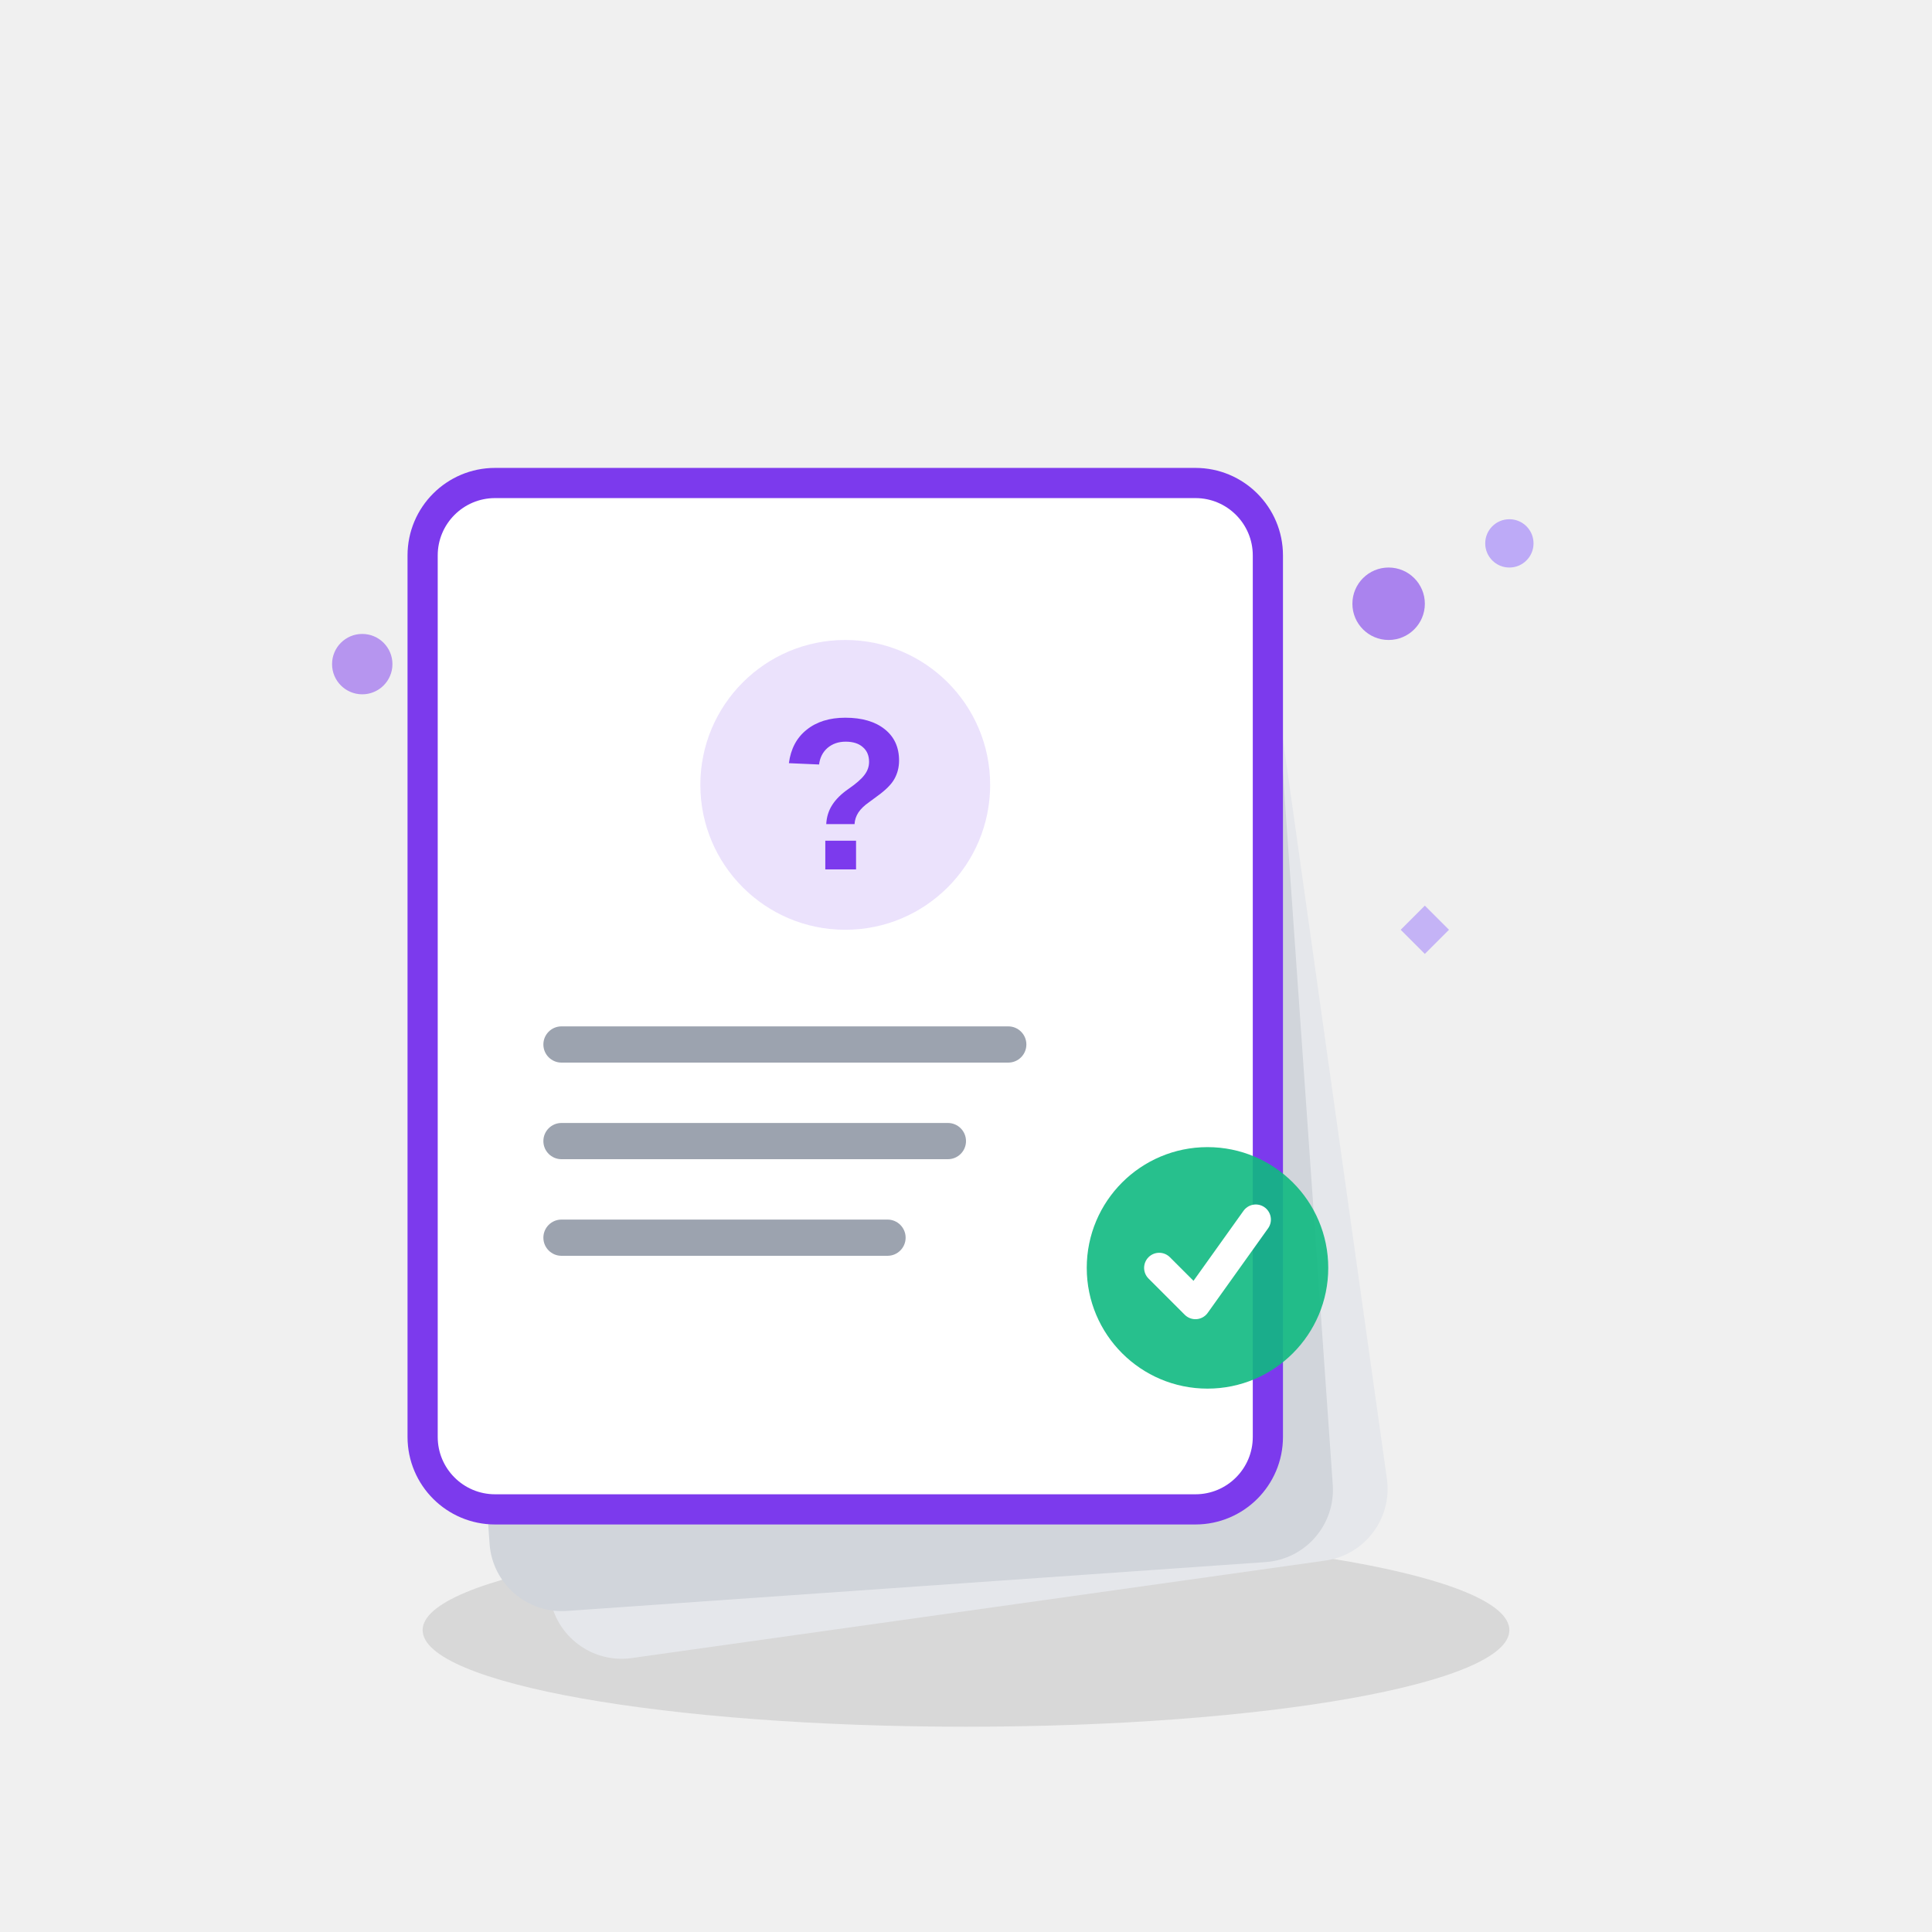
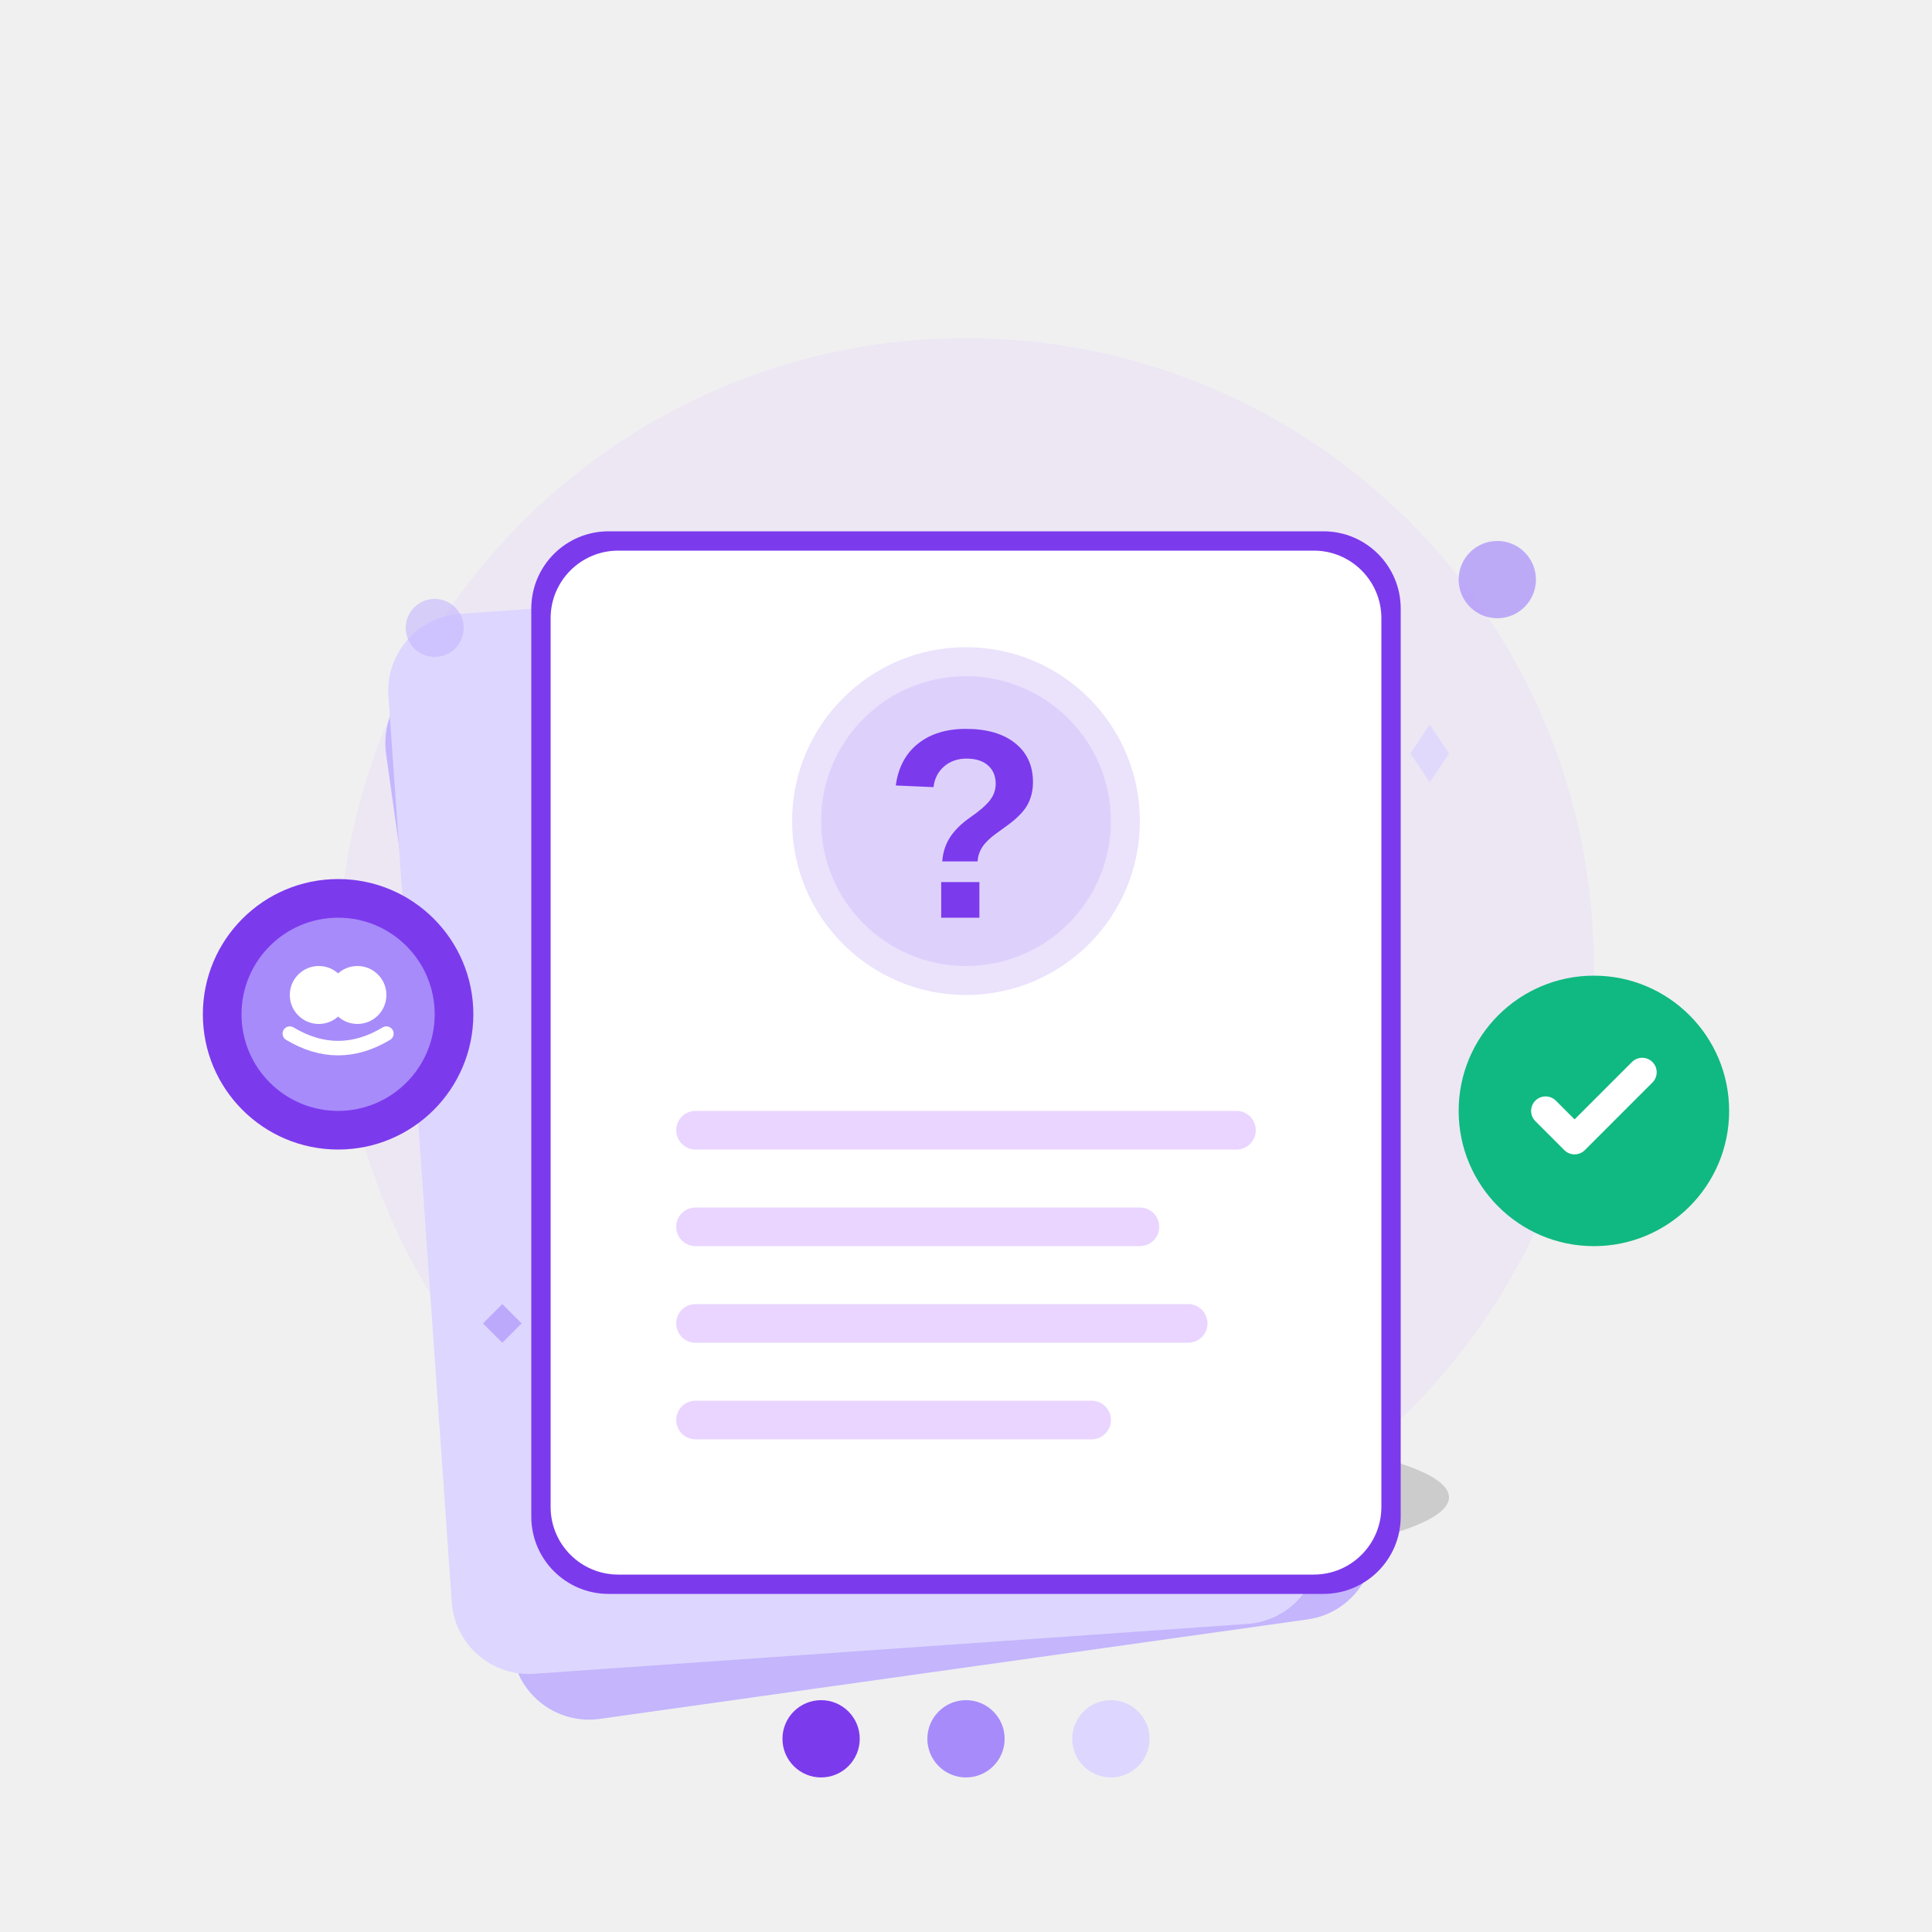
- <svg xmlns="http://www.w3.org/2000/svg" width="160" height="160" viewBox="0 0 160 160" fill="none">
-   <ellipse cx="80" cy="135" rx="45" ry="8" fill="#000000" opacity="0.1" />
-   <rect x="40" y="48" width="70" height="85" rx="6" fill="#E5E7EB" transform="rotate(-8 80 90)" />
-   <rect x="38" y="46" width="70" height="85" rx="6" fill="#D1D5DB" transform="rotate(-4 80 90)" />
-   <rect x="35" y="40" width="70" height="85" rx="6" fill="#FFFFFF" stroke="#7C3AED" stroke-width="2.5" />
-   <circle cx="70" cy="65" r="12" fill="#7C3AED" opacity="0.15" />
-   <text x="70" y="72" font-family="Arial, sans-serif" font-size="18" font-weight="bold" fill="#7C3AED" text-anchor="middle">?</text>
-   <rect x="45" y="85" width="40" height="3" rx="1.5" fill="#9CA3AF" />
-   <rect x="45" y="93" width="35" height="3" rx="1.5" fill="#9CA3AF" />
-   <rect x="45" y="101" width="30" height="3" rx="1.5" fill="#9CA3AF" />
-   <circle cx="115" cy="50" r="3" fill="#7C3AED" opacity="0.6" />
-   <circle cx="125" cy="45" r="2" fill="#A78BFA" opacity="0.7" />
-   <circle cx="30" cy="55" r="2.5" fill="#7C3AED" opacity="0.5" />
-   <path d="M118 75 L120 77 L118 79 L116 77 Z" fill="#A78BFA" opacity="0.6" />
-   <circle cx="100" cy="105" r="10" fill="#10B981" opacity="0.9" />
-   <path d="M96 105 L99 108 L104 101" stroke="white" stroke-width="2.5" stroke-linecap="round" stroke-linejoin="round" fill="none" />
+ <svg xmlns="http://www.w3.org/2000/svg" width="200" height="200" viewBox="0 0 200 200" fill="none">
+   <circle cx="100" cy="100" r="65" fill="#E9D5FF" opacity="0.3" />
+   <ellipse cx="100" cy="155" rx="50" ry="8" fill="#000000" opacity="0.15" />
+   <rect x="45" y="62" width="90" height="110" rx="8" fill="#C4B5FD" transform="rotate(-8 100 110)" />
+   <rect x="43" y="60" width="90" height="110" rx="8" fill="#DDD6FE" transform="rotate(-4 100 110)" />
+   <rect x="55" y="55" width="90" height="110" rx="8" fill="#7C3AED" />
+   <rect x="57" y="57" width="86" height="106" rx="7" fill="#FFFFFF" />
+   <circle cx="100" cy="85" r="18" fill="#7C3AED" opacity="0.15" />
+   <circle cx="100" cy="85" r="15" fill="#A78BFA" opacity="0.2" />
+   <text x="100" y="95" font-family="Arial, sans-serif" font-size="28" font-weight="bold" fill="#7C3AED" text-anchor="middle">?</text>
+   <rect x="70" y="115" width="60" height="4" rx="2" fill="#E9D5FF" />
+   <rect x="70" y="125" width="50" height="4" rx="2" fill="#E9D5FF" />
+   <rect x="70" y="135" width="55" height="4" rx="2" fill="#E9D5FF" />
+   <rect x="70" y="145" width="45" height="4" rx="2" fill="#E9D5FF" />
+   <circle cx="35" cy="105" r="14" fill="#7C3AED" />
+   <circle cx="35" cy="105" r="10" fill="#A78BFA" />
+   <circle cx="33" cy="103" r="3" fill="#FFFFFF" />
+   <circle cx="37" cy="103" r="3" fill="#FFFFFF" />
+   <path d="M30 107 Q35 110 40 107" stroke="#FFFFFF" stroke-width="1.5" stroke-linecap="round" fill="none" />
+   <circle cx="165" cy="115" r="14" fill="#10B981" />
+   <path d="M160 115 L163 118 L170 111" stroke="#FFFFFF" stroke-width="3" stroke-linecap="round" stroke-linejoin="round" />
+   <circle cx="155" cy="60" r="4" fill="#A78BFA" opacity="0.7" />
+   <circle cx="45" cy="65" r="3" fill="#C4B5FD" opacity="0.6" />
+   <path d="M148 75 L150 78 L148 81 L146 78 Z" fill="#DDD6FE" opacity="0.8" />
+   <path d="M52 135 L54 137 L52 139 L50 137 Z" fill="#A78BFA" opacity="0.6" />
+   <circle cx="85" cy="180" r="4" fill="#7C3AED" />
+   <circle cx="100" cy="180" r="4" fill="#A78BFA" />
+   <circle cx="115" cy="180" r="4" fill="#DDD6FE" />
</svg>
